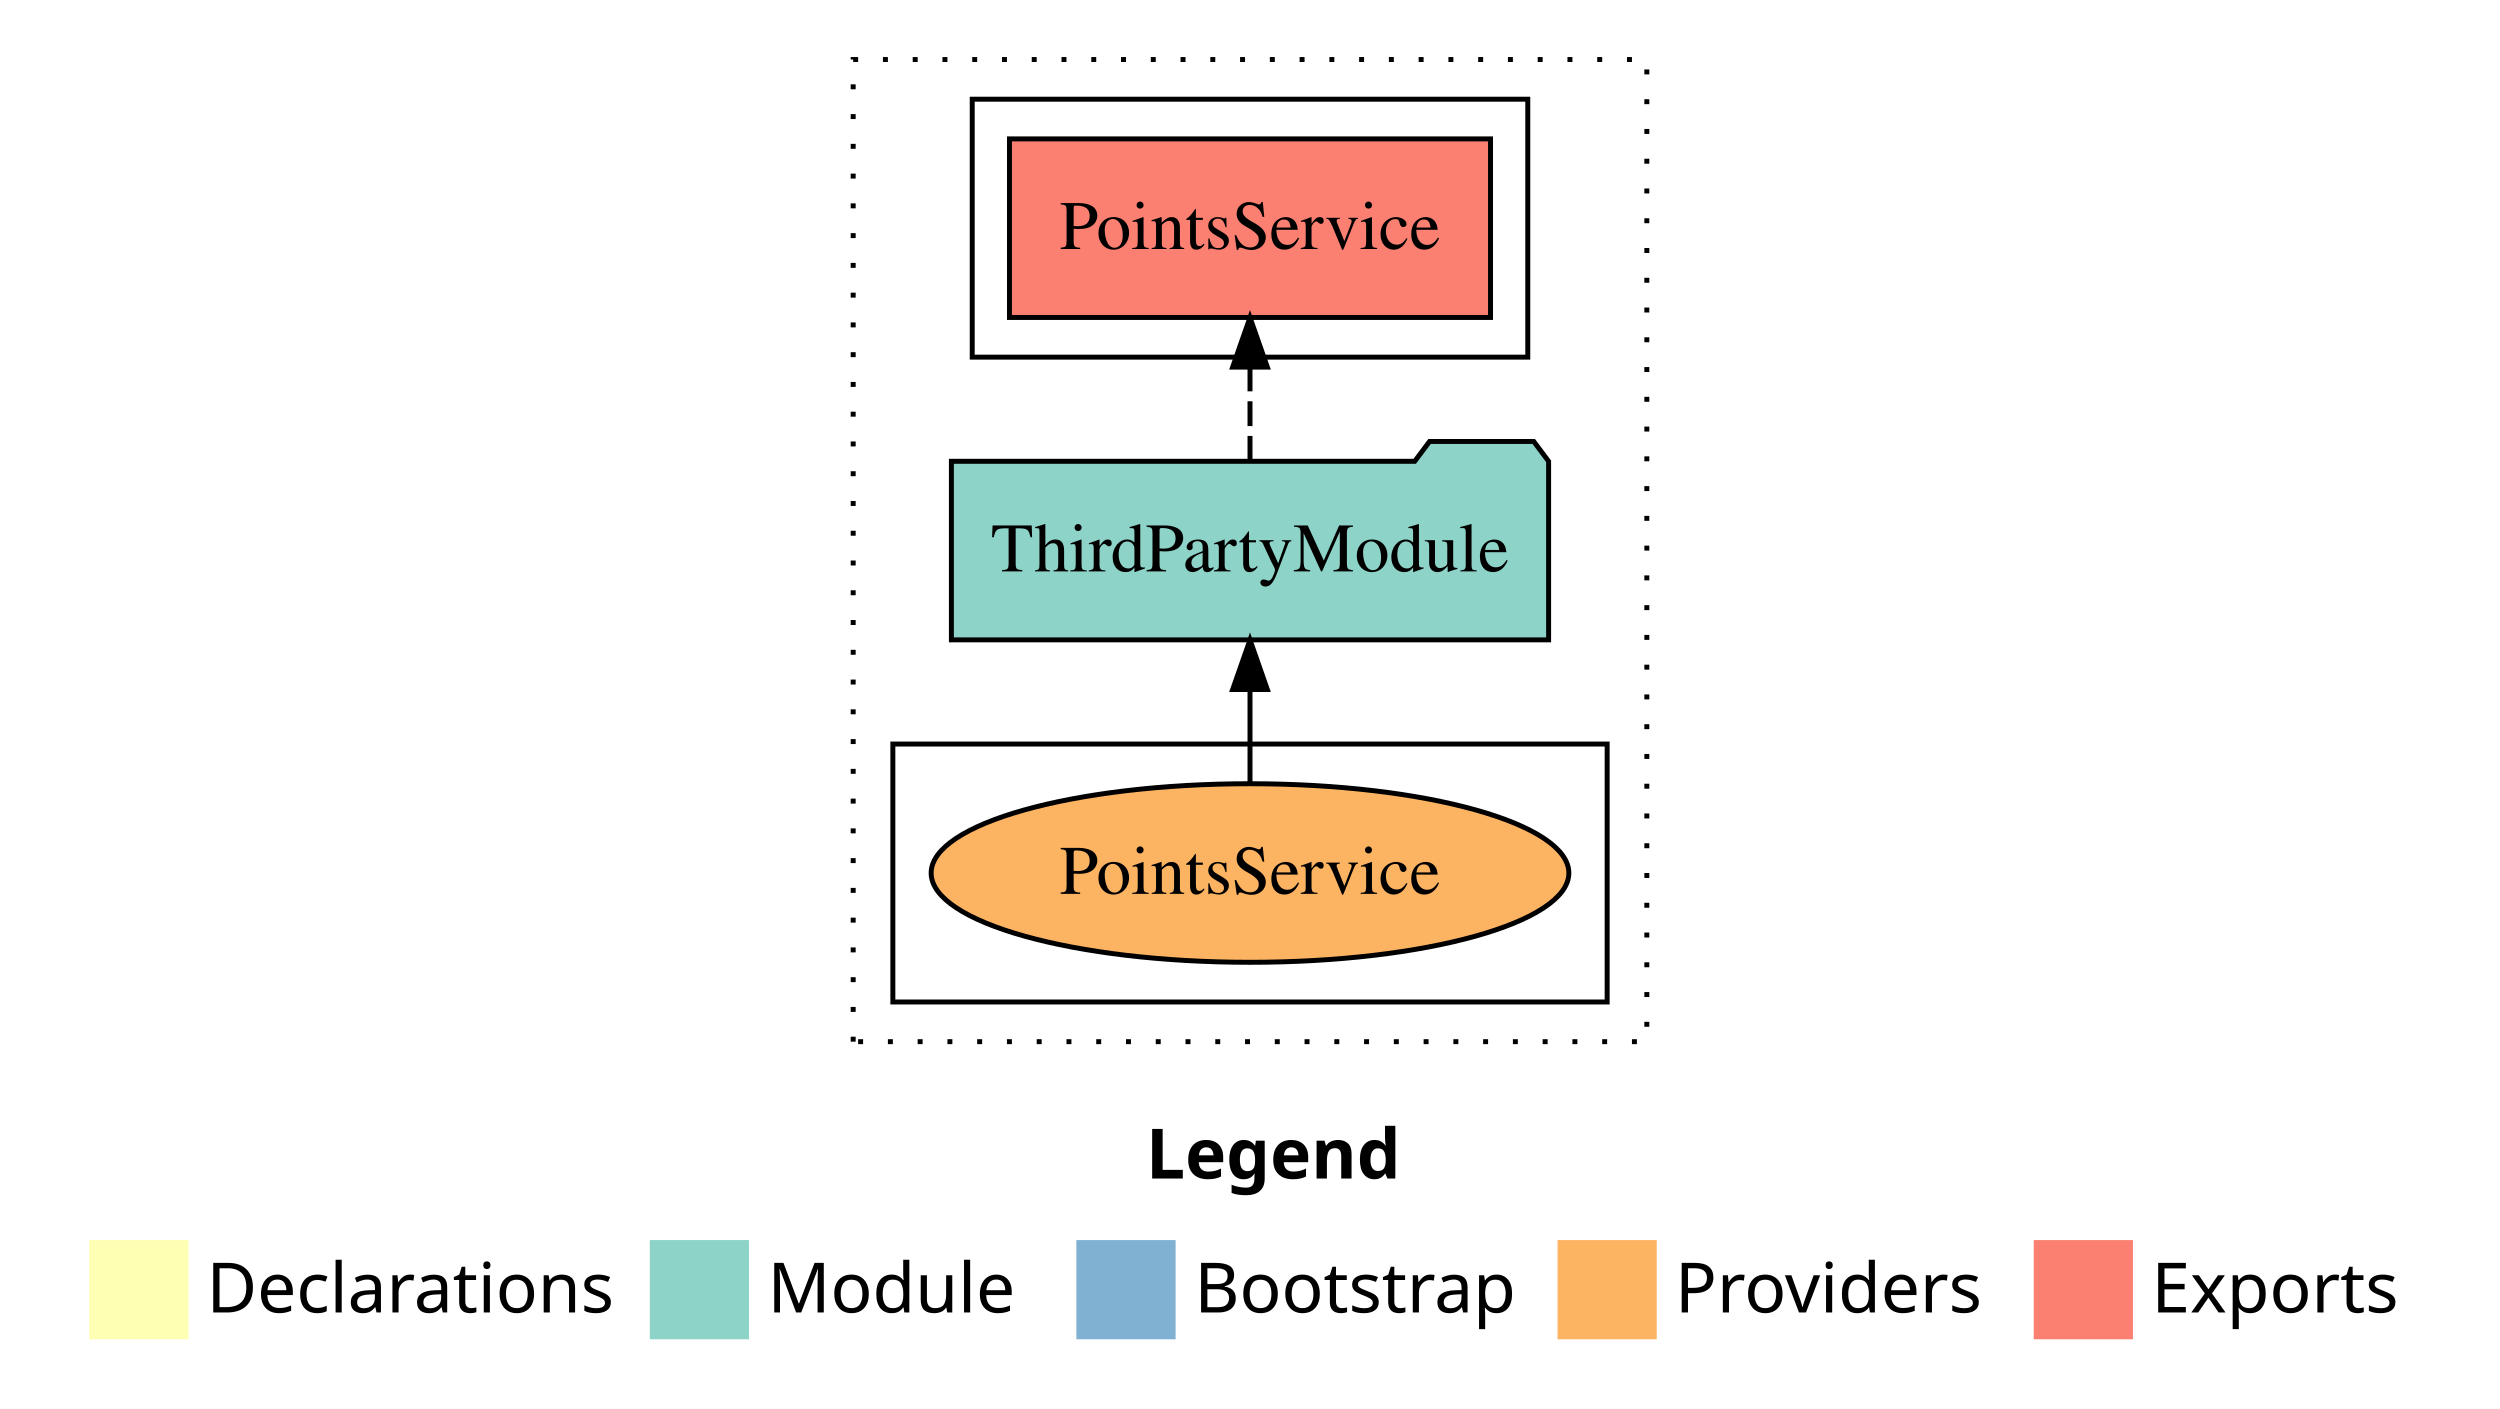
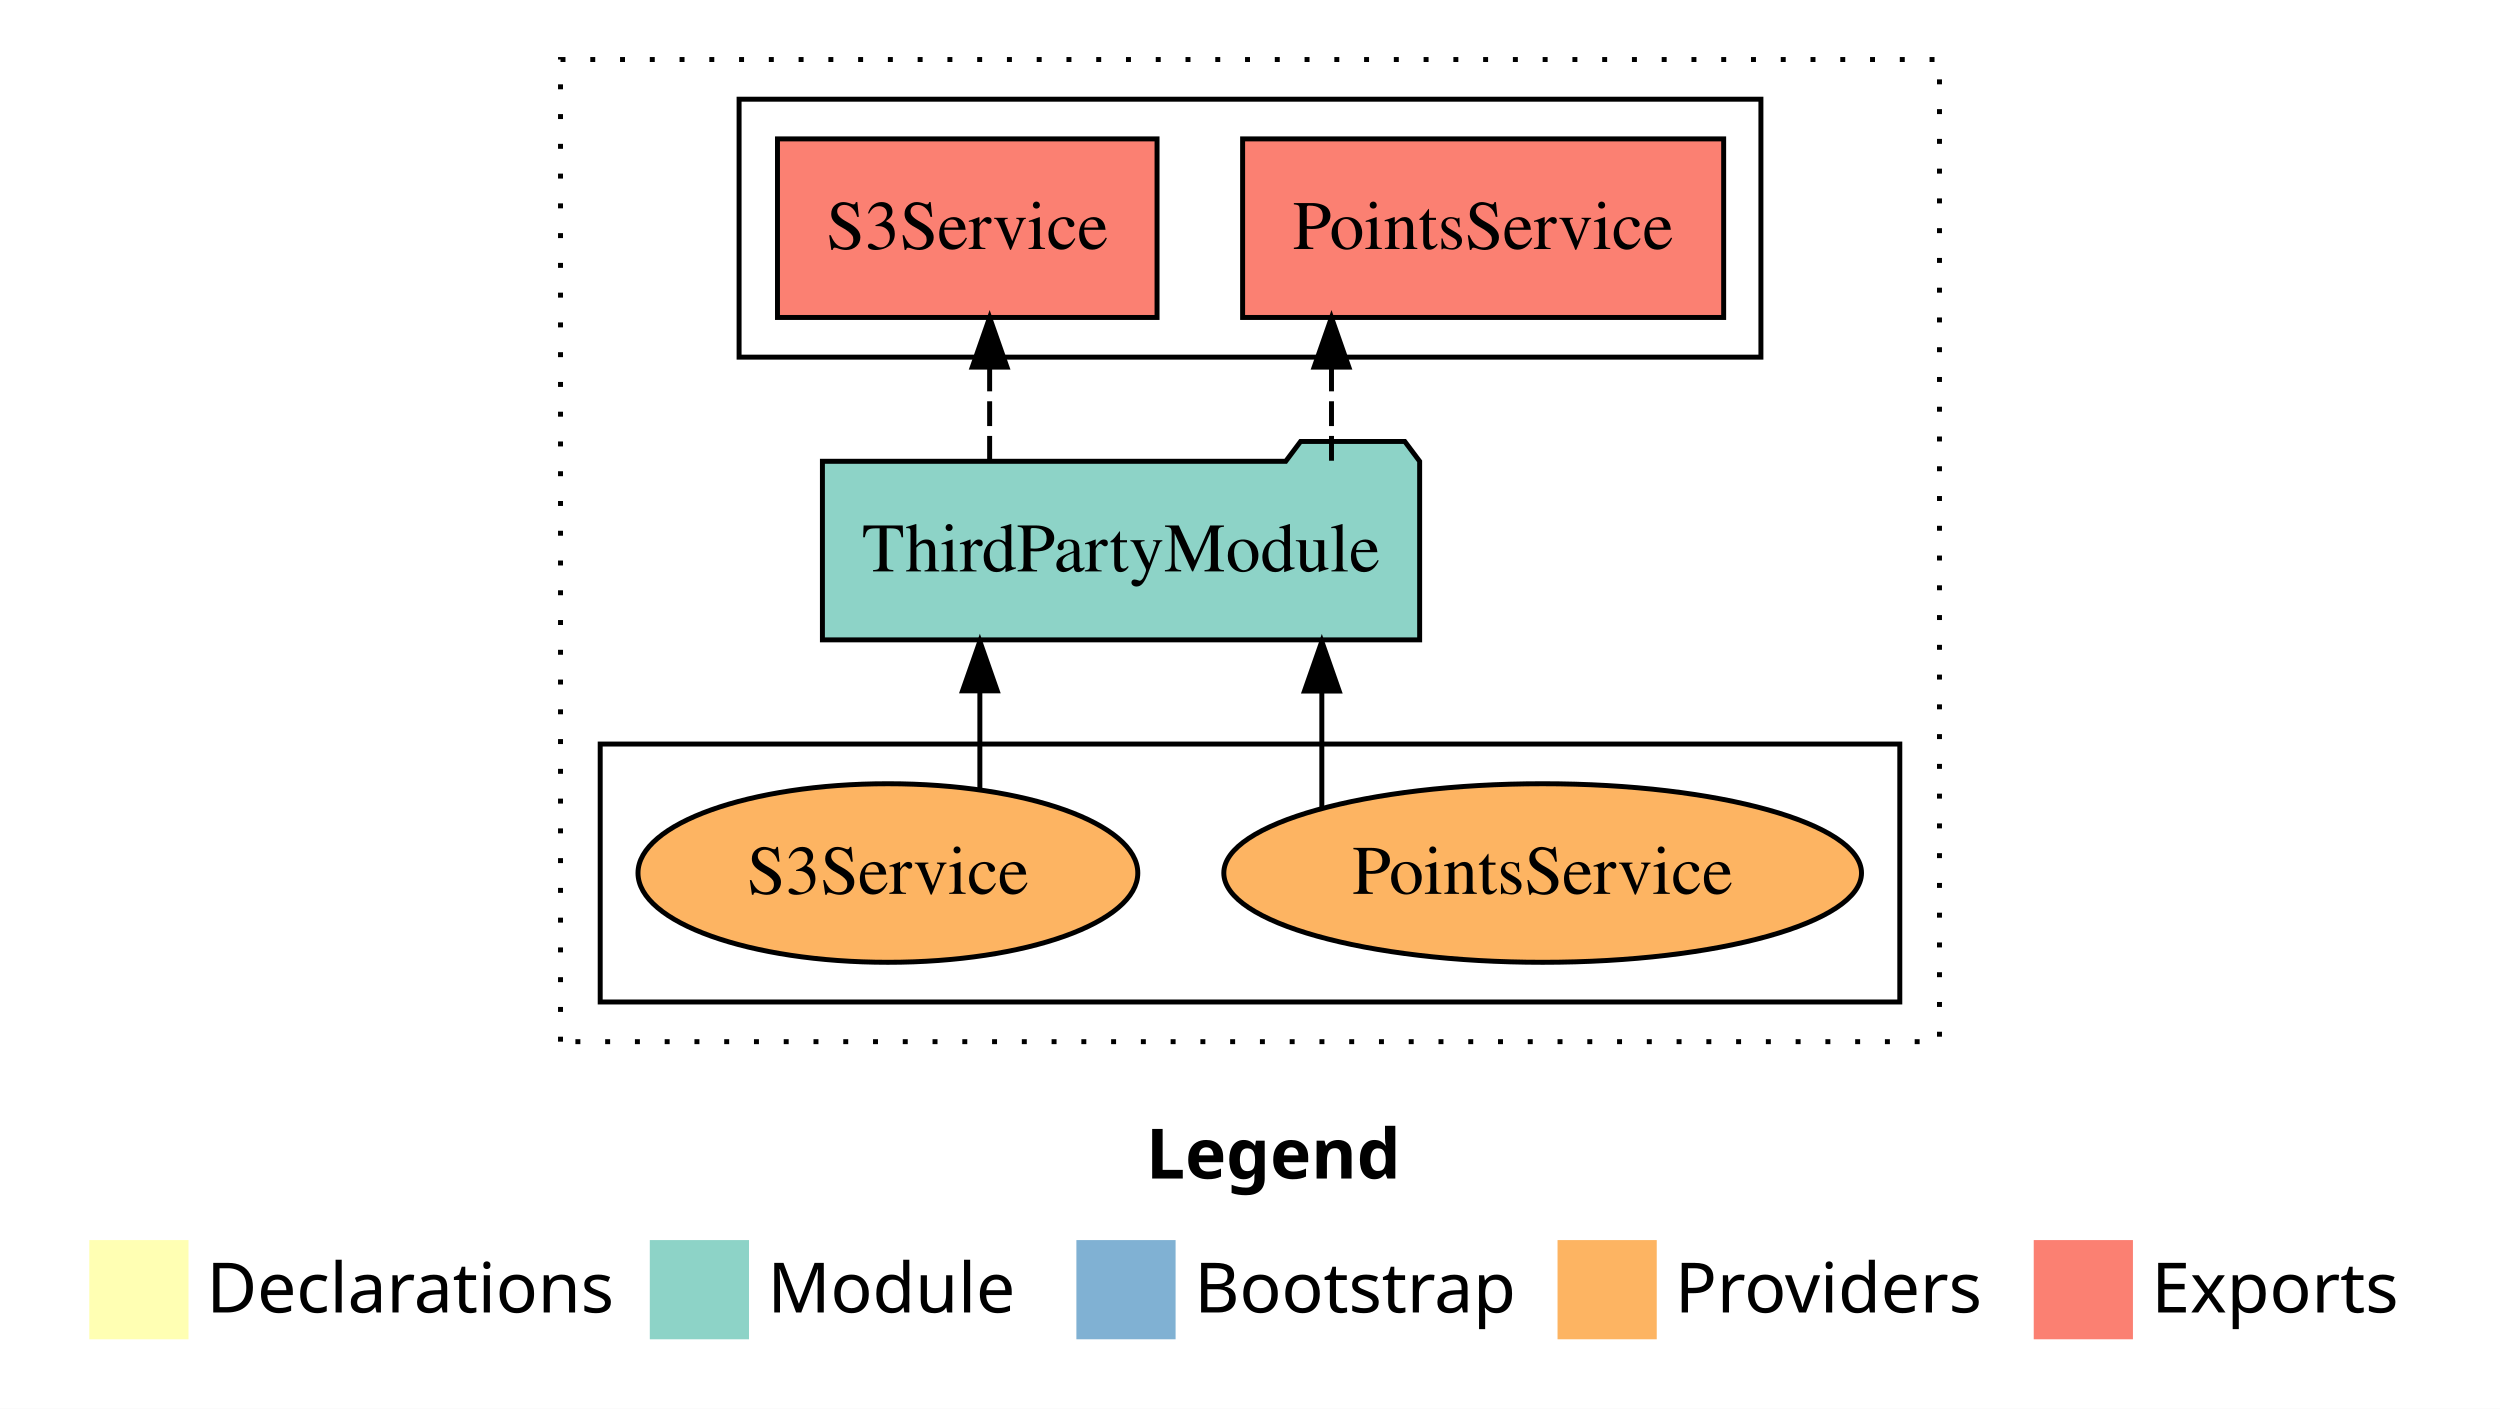
<svg xmlns="http://www.w3.org/2000/svg" width="504pt" height="284pt" viewBox="0.00 0.00 504.00 284.00">
  <g id="graph0" class="graph" transform="scale(1 1) rotate(0) translate(4 280)">
    <polygon fill="white" stroke="transparent" points="-4,4 -4,-280 500,-280 500,4 -4,4" />
    <text text-anchor="start" x="227.01" y="-42.4" font-family="sans-serif" font-weight="bold" font-size="14.00">Legend</text>
    <polygon fill="#ffffb3" stroke="transparent" points="14,-10 14,-30 34,-30 34,-10 14,-10" />
    <text text-anchor="start" x="37.63" y="-15.4" font-family="sans-serif" font-size="14.00">  Declarations</text>
    <polygon fill="#8dd3c7" stroke="transparent" points="127,-10 127,-30 147,-30 147,-10 127,-10" />
    <text text-anchor="start" x="150.73" y="-15.4" font-family="sans-serif" font-size="14.00">  Module</text>
    <polygon fill="#80b1d3" stroke="transparent" points="213,-10 213,-30 233,-30 233,-10 213,-10" />
    <text text-anchor="start" x="236.78" y="-15.4" font-family="sans-serif" font-size="14.00">  Bootstrap</text>
    <polygon fill="#fdb462" stroke="transparent" points="310,-10 310,-30 330,-30 330,-10 310,-10" />
    <text text-anchor="start" x="333.67" y="-15.4" font-family="sans-serif" font-size="14.00">  Providers</text>
    <polygon fill="#fb8072" stroke="transparent" points="406,-10 406,-30 426,-30 426,-10 406,-10" />
    <text text-anchor="start" x="429.73" y="-15.4" font-family="sans-serif" font-size="14.00">  Exports</text>
    <g id="clust1" class="cluster">
-       <polygon fill="none" stroke="black" stroke-dasharray="1,5" points="168,-70 168,-268 328,-268 328,-70 168,-70" />
+       <polygon fill="none" stroke="black" stroke-dasharray="1,5" points="109,-70 109,-268 387,-268 387,-70 109,-70" />
+     </g>
+     <g id="clust4" class="cluster">
+       <polygon fill="none" stroke="black" points="145,-208 145,-260 351,-260 351,-208 145,-208" />
    </g>
    <g id="clust6" class="cluster">
-       <polygon fill="none" stroke="black" points="176,-78 176,-130 320,-130 320,-78 176,-78" />
-     </g>
-     <g id="clust4" class="cluster">
-       <polygon fill="none" stroke="black" points="192,-208 192,-260 304,-260 304,-208 192,-208" />
+       <polygon fill="none" stroke="black" points="117,-78 117,-130 379,-130 379,-78 117,-78" />
    </g>
    <g id="node1" class="node">
-       <polygon fill="#fb8072" stroke="black" points="296.49,-252 199.51,-252 199.51,-216 296.49,-216 296.49,-252" />
-       <text text-anchor="middle" x="248" y="-229.8" font-family="Times,serif" font-size="14.00">PointsService </text>
+       <polygon fill="#fb8072" stroke="black" points="343.49,-252 246.51,-252 246.51,-216 343.49,-216 343.49,-252" />
+       <text text-anchor="middle" x="295" y="-229.8" font-family="Times,serif" font-size="14.00">PointsService </text>
    </g>
    <g id="node2" class="node">
-       <polygon fill="#8dd3c7" stroke="black" points="308.2,-187 305.2,-191 284.2,-191 281.2,-187 187.8,-187 187.8,-151 308.2,-151 308.2,-187" />
-       <text text-anchor="middle" x="248" y="-164.8" font-family="Times,serif" font-size="14.00">ThirdPartyModule</text>
+       <polygon fill="#fb8072" stroke="black" points="229.26,-252 152.74,-252 152.74,-216 229.26,-216 229.26,-252" />
+       <text text-anchor="middle" x="191" y="-229.8" font-family="Times,serif" font-size="14.00">S3Service </text>
+     </g>
+     <g id="node3" class="node">
+       <polygon fill="#8dd3c7" stroke="black" points="282.2,-187 279.2,-191 258.2,-191 255.2,-187 161.8,-187 161.8,-151 282.2,-151 282.2,-187" />
+       <text text-anchor="middle" x="222" y="-164.8" font-family="Times,serif" font-size="14.00">ThirdPartyModule</text>
    </g>
    <g id="edge1" class="edge">
-       <path fill="none" stroke="black" stroke-dasharray="5,2" d="M248,-187.11C248,-187.11 248,-205.99 248,-205.99" />
-       <polygon fill="black" stroke="black" points="244.5,-205.99 248,-215.99 251.5,-205.99 244.5,-205.99" />
-     </g>
-     <g id="node3" class="node">
-       <ellipse fill="#fdb462" stroke="black" cx="248" cy="-104" rx="64.28" ry="18" />
-       <text text-anchor="middle" x="248" y="-99.8" font-family="Times,serif" font-size="14.00">PointsService</text>
+       <path fill="none" stroke="black" stroke-dasharray="5,2" d="M264.43,-187.11C264.43,-187.11 264.43,-205.99 264.43,-205.99" />
+       <polygon fill="black" stroke="black" points="260.93,-205.99 264.43,-215.99 267.93,-205.99 260.93,-205.99" />
    </g>
    <g id="edge2" class="edge">
-       <path fill="none" stroke="black" d="M248,-122.11C248,-122.11 248,-140.99 248,-140.99" />
-       <polygon fill="black" stroke="black" points="244.5,-140.99 248,-150.99 251.5,-140.99 244.5,-140.99" />
+       <path fill="none" stroke="black" stroke-dasharray="5,2" d="M195.51,-187.11C195.51,-187.11 195.51,-205.99 195.51,-205.99" />
+       <polygon fill="black" stroke="black" points="192.01,-205.99 195.51,-215.99 199.01,-205.99 192.01,-205.99" />
+     </g>
+     <g id="node4" class="node">
+       <ellipse fill="#fdb462" stroke="black" cx="307" cy="-104" rx="64.28" ry="18" />
+       <text text-anchor="middle" x="307" y="-99.8" font-family="Times,serif" font-size="14.00">PointsService</text>
+     </g>
+     <g id="edge3" class="edge">
+       <path fill="none" stroke="black" d="M262.48,-117.15C262.48,-117.15 262.48,-140.69 262.48,-140.69" />
+       <polygon fill="black" stroke="black" points="258.98,-140.69 262.48,-150.69 265.98,-140.69 258.98,-140.69" />
+     </g>
+     <g id="node5" class="node">
+       <ellipse fill="#fdb462" stroke="black" cx="175" cy="-104" rx="50.38" ry="18" />
+       <text text-anchor="middle" x="175" y="-99.8" font-family="Times,serif" font-size="14.00">S3Service</text>
+     </g>
+     <g id="edge4" class="edge">
+       <path fill="none" stroke="black" d="M193.54,-120.74C193.54,-120.74 193.54,-140.72 193.54,-140.72" />
+       <polygon fill="black" stroke="black" points="190.04,-140.72 193.54,-150.72 197.04,-140.72 190.04,-140.72" />
    </g>
  </g>
</svg>
